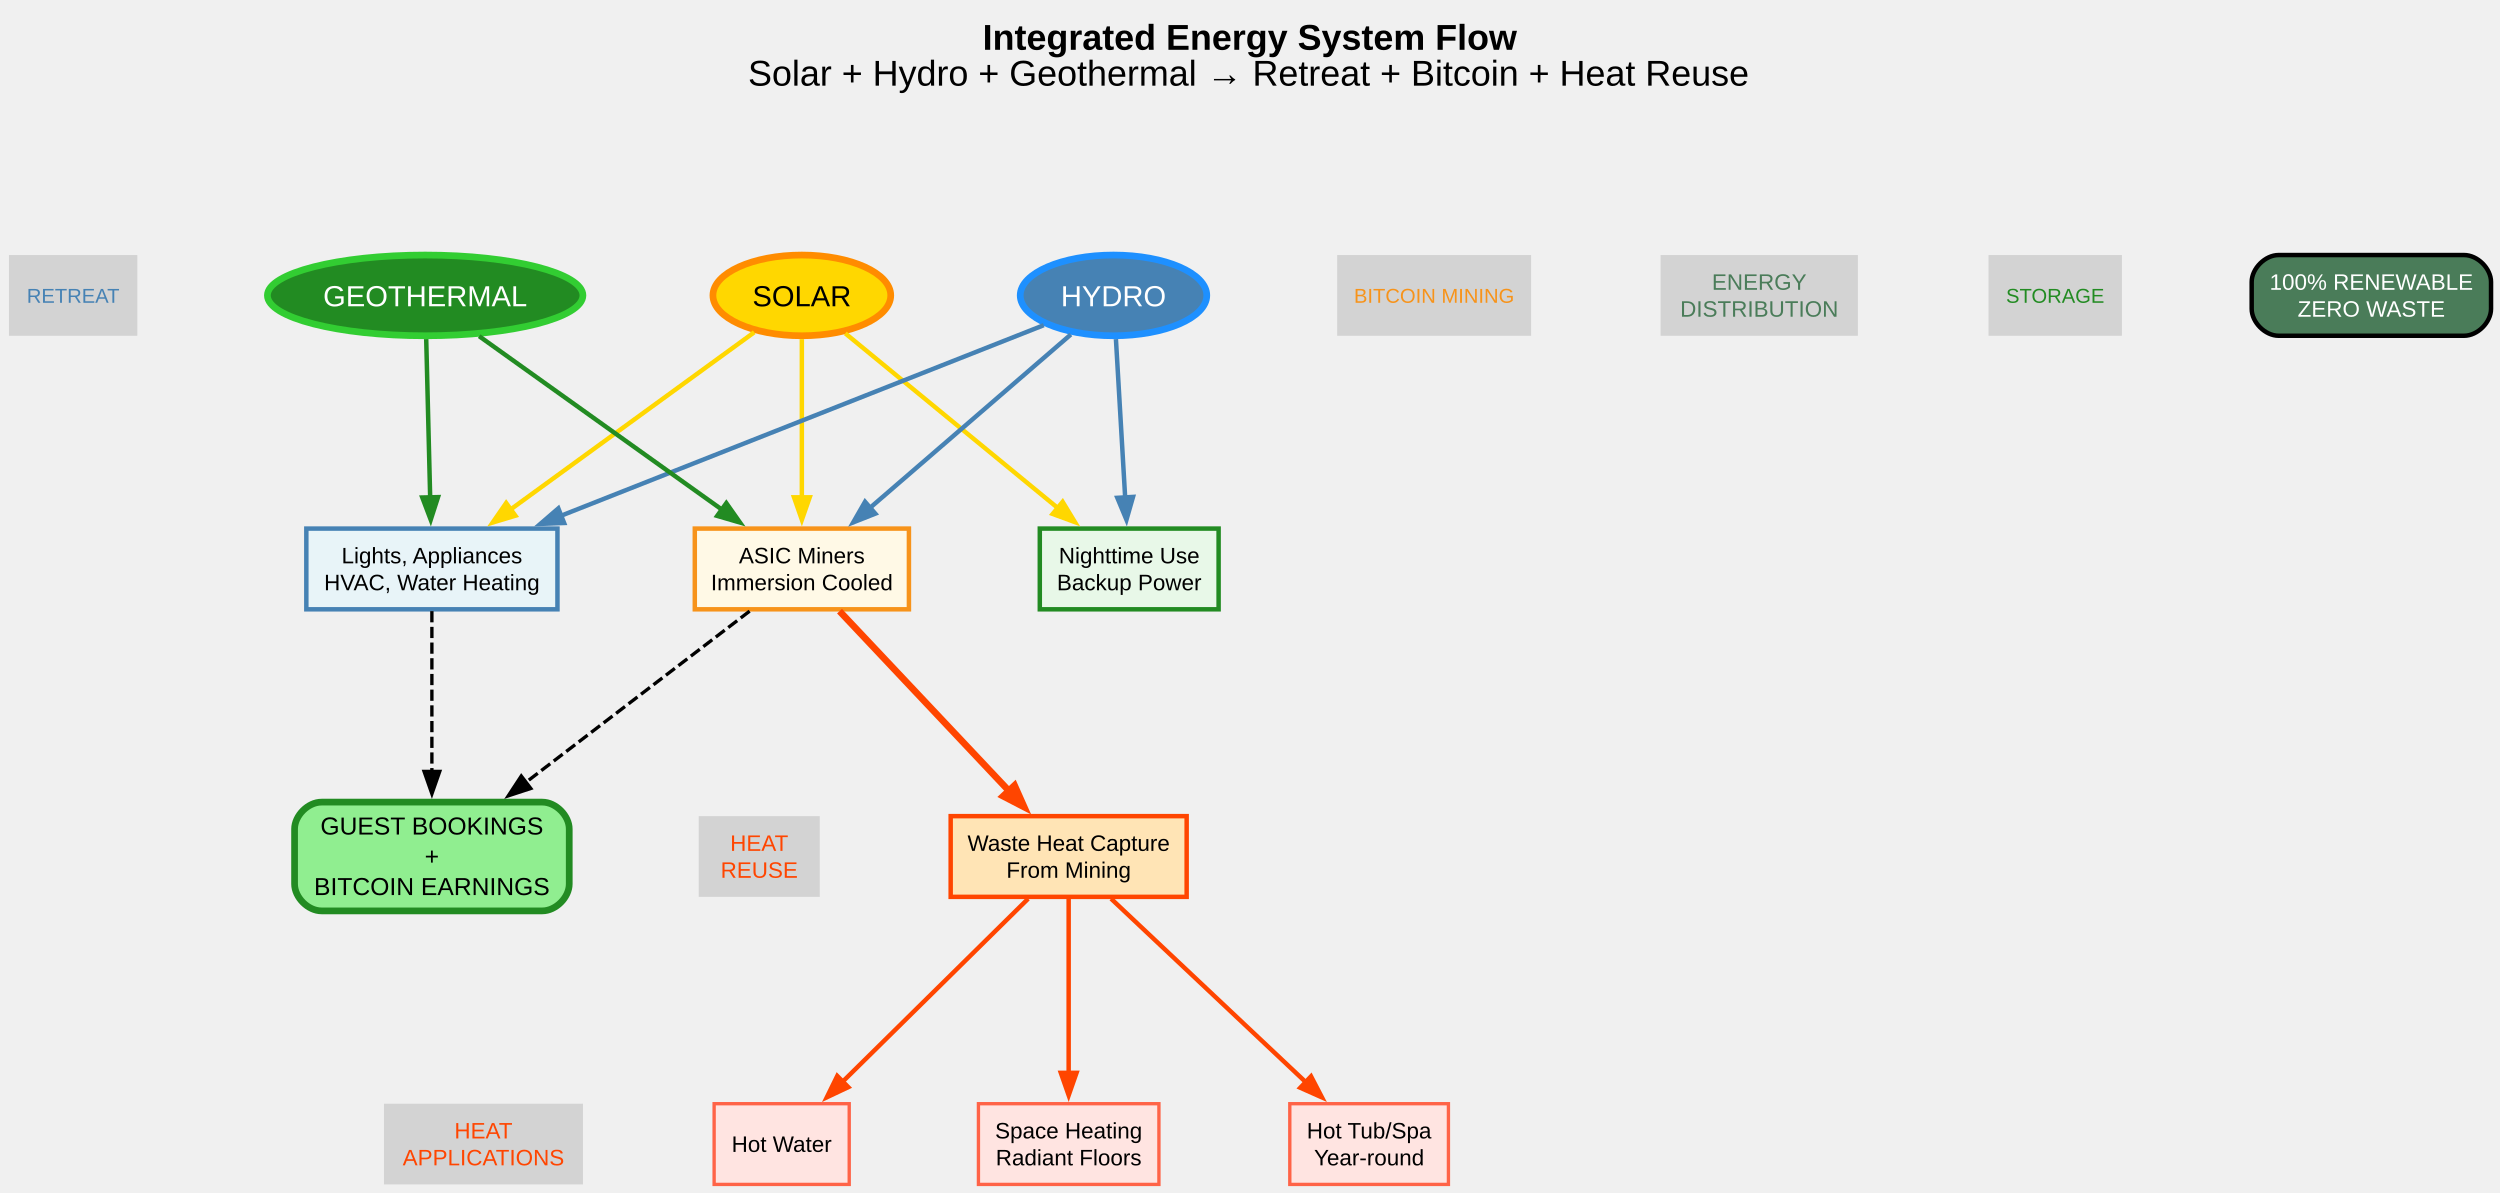
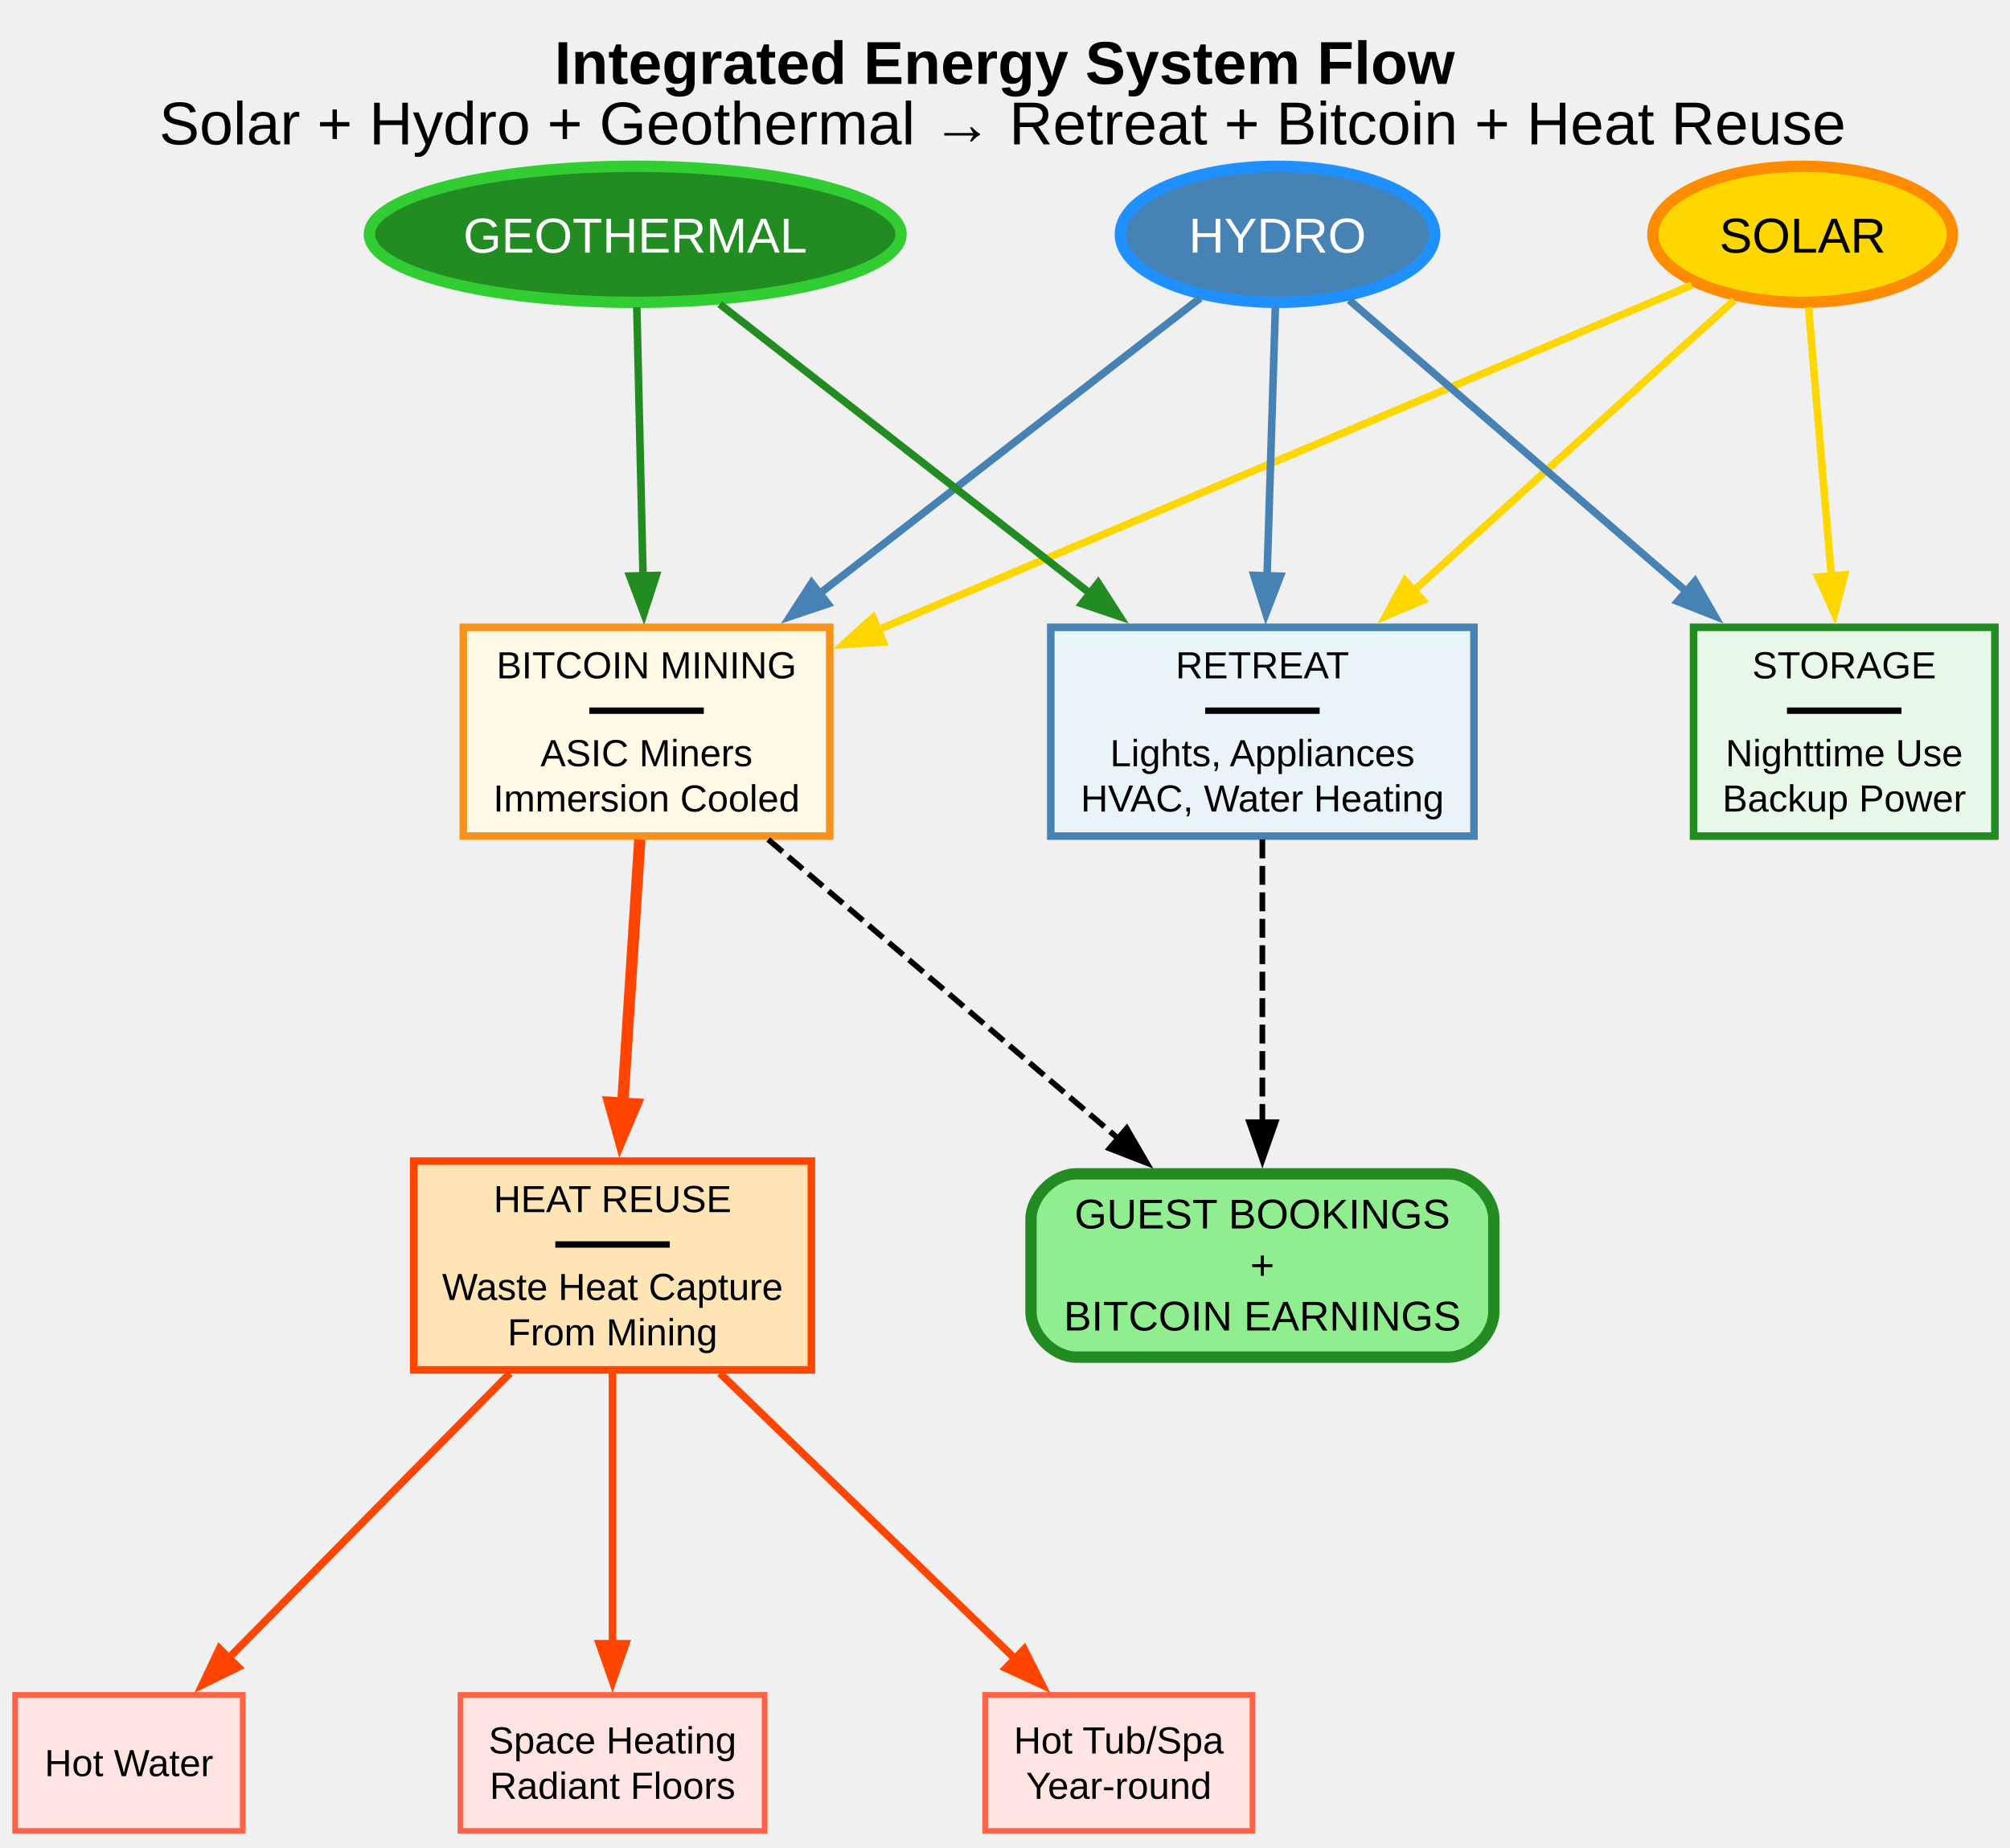
- <svg xmlns="http://www.w3.org/2000/svg" width="1115pt" height="532pt" viewBox="0.00 0.00 1115.00 532.00">
-   <g id="graph0" class="graph" transform="scale(1 1) rotate(0) translate(4 528.25)">
-     <text xml:space="preserve" text-anchor="start" x="434.25" y="-506.05" font-family="Arial" font-weight="bold" font-size="16.00">Integrated Energy System Flow</text>
-     <text xml:space="preserve" text-anchor="start" x="329.62" y="-490.05" font-family="Arial" font-size="16.00">Solar + Hydro + Geothermal → Retreat + Bitcoin + Heat Reuse</text>
+ <svg xmlns="http://www.w3.org/2000/svg" width="532pt" height="489pt" viewBox="0.00 0.00 532.00 489.00">
+   <g id="graph0" class="graph" transform="scale(1 1) rotate(0) translate(4 484.5)">
+     <text xml:space="preserve" text-anchor="start" x="142.75" y="-462.3" font-family="Arial" font-weight="bold" font-size="16.00">Integrated Energy System Flow</text>
+     <text xml:space="preserve" text-anchor="start" x="38.12" y="-446.3" font-family="Arial" font-size="16.00">Solar + Hydro + Geothermal → Retreat + Bitcoin + Heat Reuse</text>
    <g id="node1" class="node">
-       <ellipse fill="#ffd700" stroke="#ff8c00" stroke-width="3" cx="353.62" cy="-396.5" rx="39.65" ry="18" />
-       <text xml:space="preserve" text-anchor="middle" x="353.62" y="-391.65" font-family="Arial" font-size="13.00">SOLAR</text>
+       <ellipse fill="#ffd700" stroke="#ff8c00" stroke-width="3" cx="473.12" cy="-422.5" rx="39.65" ry="18" />
+       <text xml:space="preserve" text-anchor="middle" x="473.12" y="-417.65" font-family="Arial" font-size="13.00">SOLAR</text>
+     </g>
+     <g id="node4" class="node">
+       <polygon fill="#e8f4f8" stroke="#4682b4" stroke-width="2" points="386.12,-318.5 274.12,-318.5 274.12,-263.25 386.12,-263.25 386.12,-318.5" />
+       <text xml:space="preserve" text-anchor="middle" x="330.12" y="-305" font-family="Arial" font-size="10.00">RETREAT</text>
+       <text xml:space="preserve" text-anchor="middle" x="330.12" y="-293" font-family="Arial" font-size="10.00">━━━━━</text>
+       <text xml:space="preserve" text-anchor="middle" x="330.12" y="-281.75" font-family="Arial" font-size="10.00">Lights, Appliances</text>
+       <text xml:space="preserve" text-anchor="middle" x="330.12" y="-269.75" font-family="Arial" font-size="10.00">HVAC, Water Heating</text>
+     </g>
+     <g id="edge1" class="edge">
+       <path fill="none" stroke="#ffd700" stroke-width="2" d="M455.01,-405.08C433.77,-385.83 397.92,-353.33 370.06,-328.07" />
+       <polygon fill="#ffd700" stroke="#ffd700" stroke-width="2" points="372.58,-325.64 362.82,-321.51 367.88,-330.82 372.58,-325.64" />
    </g>
    <g id="node5" class="node">
-       <polygon fill="#e8f4f8" stroke="#4682b4" stroke-width="2" points="244.62,-292.5 132.62,-292.5 132.62,-256.5 244.62,-256.5 244.62,-292.5" />
-       <text xml:space="preserve" text-anchor="middle" x="188.62" y="-277" font-family="Arial" font-size="10.00">Lights, Appliances</text>
-       <text xml:space="preserve" text-anchor="middle" x="188.62" y="-265" font-family="Arial" font-size="10.00">HVAC, Water Heating</text>
+       <polygon fill="#fff9e6" stroke="#f7931a" stroke-width="2" points="215.62,-318.5 118.62,-318.5 118.62,-263.25 215.62,-263.25 215.62,-318.5" />
+       <text xml:space="preserve" text-anchor="middle" x="167.12" y="-305" font-family="Arial" font-size="10.00">BITCOIN MINING</text>
+       <text xml:space="preserve" text-anchor="middle" x="167.12" y="-293" font-family="Arial" font-size="10.00">━━━━━</text>
+       <text xml:space="preserve" text-anchor="middle" x="167.12" y="-281.75" font-family="Arial" font-size="10.00">ASIC Miners</text>
+       <text xml:space="preserve" text-anchor="middle" x="167.12" y="-269.75" font-family="Arial" font-size="10.00">Immersion Cooled</text>
    </g>
-     <g id="edge1" class="edge">
-       <path fill="none" stroke="#ffd700" stroke-width="2" d="M332.39,-380.06C304.82,-360.01 256.35,-324.75 223.38,-300.78" />
-       <polygon fill="#ffd700" stroke="#ffd700" stroke-width="2" points="225.86,-298.25 215.72,-295.2 221.75,-303.92 225.86,-298.25" />
+     <g id="edge2" class="edge">
+       <path fill="none" stroke="#ffd700" stroke-width="2" d="M443.78,-409.07C394.36,-388.13 293.49,-345.41 228.18,-317.74" />
+       <polygon fill="#ffd700" stroke="#ffd700" stroke-width="2" points="229.77,-314.61 219.2,-313.94 227.04,-321.06 229.77,-314.61" />
    </g>
    <g id="node6" class="node">
-       <polygon fill="#fff9e6" stroke="#f7931a" stroke-width="2" points="401.38,-292.5 305.88,-292.5 305.88,-256.5 401.38,-256.5 401.38,-292.5" />
-       <text xml:space="preserve" text-anchor="middle" x="353.62" y="-277" font-family="Arial" font-size="10.00">ASIC Miners</text>
-       <text xml:space="preserve" text-anchor="middle" x="353.62" y="-265" font-family="Arial" font-size="10.00">Immersion Cooled</text>
+       <polygon fill="#e8f8e8" stroke="#228b22" stroke-width="2" points="524,-318.5 444.25,-318.5 444.25,-263.25 524,-263.25 524,-318.5" />
+       <text xml:space="preserve" text-anchor="middle" x="484.12" y="-305" font-family="Arial" font-size="10.00">STORAGE</text>
+       <text xml:space="preserve" text-anchor="middle" x="484.12" y="-293" font-family="Arial" font-size="10.00">━━━━━</text>
+       <text xml:space="preserve" text-anchor="middle" x="484.12" y="-281.75" font-family="Arial" font-size="10.00">Nighttime Use</text>
+       <text xml:space="preserve" text-anchor="middle" x="484.12" y="-269.75" font-family="Arial" font-size="10.00">Backup Power</text>
    </g>
-     <g id="edge2" class="edge">
-       <path fill="none" stroke="#ffd700" stroke-width="2" d="M353.62,-377.01C353.62,-358.18 353.62,-328.63 353.62,-306.26" />
-       <polygon fill="#ffd700" stroke="#ffd700" stroke-width="2" points="357.13,-306.45 353.63,-296.45 350.13,-306.45 357.13,-306.45" />
+     <g id="edge3" class="edge">
+       <path fill="none" stroke="#ffd700" stroke-width="2" d="M474.68,-403.2C476.24,-384.8 478.7,-355.82 480.72,-332.04" />
+       <polygon fill="#ffd700" stroke="#ffd700" stroke-width="2" points="484.2,-332.39 481.56,-322.13 477.22,-331.8 484.2,-332.39" />
+     </g>
+     <g id="node2" class="node">
+       <ellipse fill="#4682b4" stroke="#1e90ff" stroke-width="3" cx="334.12" cy="-422.5" rx="41.6" ry="18" />
+       <text xml:space="preserve" text-anchor="middle" x="334.12" y="-417.65" font-family="Arial" font-size="13.00" fill="white">HYDRO</text>
+     </g>
+     <g id="edge4" class="edge">
+       <path fill="none" stroke="#4682b4" stroke-width="2" d="M333.56,-403.2C332.99,-384.8 332.1,-355.82 331.36,-332.04" />
+       <polygon fill="#4682b4" stroke="#4682b4" stroke-width="2" points="334.87,-332.03 331.06,-322.14 327.87,-332.24 334.87,-332.03" />
+     </g>
+     <g id="edge5" class="edge">
+       <path fill="none" stroke="#4682b4" stroke-width="2" d="M313.65,-405.61C288.63,-386.18 245.55,-352.75 212.57,-327.15" />
+       <polygon fill="#4682b4" stroke="#4682b4" stroke-width="2" points="215.12,-324.7 205.07,-321.33 210.83,-330.23 215.12,-324.7" />
+     </g>
+     <g id="edge6" class="edge">
+       <path fill="none" stroke="#4682b4" stroke-width="2" d="M353.12,-405.08C375.5,-385.74 413.34,-353.04 442.62,-327.74" />
+       <polygon fill="#4682b4" stroke="#4682b4" stroke-width="2" points="444.61,-330.65 449.89,-321.46 440.04,-325.35 444.61,-330.65" />
+     </g>
+     <g id="node3" class="node">
+       <ellipse fill="#228b22" stroke="#32cd32" stroke-width="3" cx="164.12" cy="-422.5" rx="70.36" ry="18" />
+       <text xml:space="preserve" text-anchor="middle" x="164.12" y="-417.65" font-family="Arial" font-size="13.00" fill="white">GEOTHERMAL</text>
+     </g>
+     <g id="edge7" class="edge">
+       <path fill="none" stroke="#228b22" stroke-width="2" d="M186.51,-404.02C211.59,-384.44 252.89,-352.19 284.78,-327.28" />
+       <polygon fill="#228b22" stroke="#228b22" stroke-width="2" points="286.66,-330.26 292.39,-321.34 282.35,-324.74 286.66,-330.26" />
+     </g>
+     <g id="edge8" class="edge">
+       <path fill="none" stroke="#228b22" stroke-width="2" d="M164.55,-403.2C164.97,-384.8 165.65,-355.82 166.2,-332.04" />
+       <polygon fill="#228b22" stroke="#228b22" stroke-width="2" points="169.69,-332.22 166.42,-322.14 162.69,-332.06 169.69,-332.22" />
+     </g>
+     <g id="node11" class="node">
+       <path fill="#90ee90" stroke="#228b22" stroke-width="3" d="M379.38,-173.88C379.38,-173.88 280.88,-173.88 280.88,-173.88 274.88,-173.88 268.88,-167.88 268.88,-161.88 268.88,-161.88 268.88,-137.38 268.88,-137.38 268.88,-131.38 274.88,-125.38 280.88,-125.38 280.88,-125.38 379.38,-125.38 379.38,-125.38 385.38,-125.38 391.38,-131.38 391.38,-137.38 391.38,-137.38 391.38,-161.88 391.38,-161.88 391.38,-167.88 385.38,-173.88 379.38,-173.88" />
+       <text xml:space="preserve" text-anchor="middle" x="330.12" y="-159.43" font-family="Arial" font-size="11.00">GUEST BOOKINGS</text>
+       <text xml:space="preserve" text-anchor="middle" x="330.12" y="-145.93" font-family="Arial" font-size="11.00">+</text>
+       <text xml:space="preserve" text-anchor="middle" x="330.12" y="-132.43" font-family="Arial" font-size="11.00">BITCOIN EARNINGS</text>
+     </g>
+     <g id="edge13" class="edge">
+       <path fill="none" stroke="black" stroke-width="1.5" stroke-dasharray="5,2" d="M330.12,-262.36C330.12,-240.86 330.12,-210.78 330.12,-187.25" />
+       <polygon fill="black" stroke="black" stroke-width="1.5" points="333.63,-187.55 330.13,-177.55 326.63,-187.55 333.63,-187.55" />
    </g>
    <g id="node7" class="node">
-       <polygon fill="#e8f8e8" stroke="#228b22" stroke-width="2" points="539.5,-292.5 459.75,-292.5 459.75,-256.5 539.5,-256.5 539.5,-292.5" />
-       <text xml:space="preserve" text-anchor="middle" x="499.62" y="-277" font-family="Arial" font-size="10.00">Nighttime Use</text>
-       <text xml:space="preserve" text-anchor="middle" x="499.62" y="-265" font-family="Arial" font-size="10.00">Backup Power</text>
+       <polygon fill="#ffe4b5" stroke="#ff4500" stroke-width="2" points="210.75,-177.25 105.5,-177.25 105.5,-122 210.75,-122 210.75,-177.25" />
+       <text xml:space="preserve" text-anchor="middle" x="158.12" y="-163.75" font-family="Arial" font-size="10.00">HEAT REUSE</text>
+       <text xml:space="preserve" text-anchor="middle" x="158.12" y="-151.75" font-family="Arial" font-size="10.00">━━━━━</text>
+       <text xml:space="preserve" text-anchor="middle" x="158.12" y="-140.5" font-family="Arial" font-size="10.00">Waste Heat Capture</text>
+       <text xml:space="preserve" text-anchor="middle" x="158.12" y="-128.5" font-family="Arial" font-size="10.00">From Mining</text>
    </g>
-     <g id="edge3" class="edge">
-       <path fill="none" stroke="#ffd700" stroke-width="2" d="M373.01,-379.56C397.19,-359.69 438.86,-325.44 467.76,-301.69" />
-       <polygon fill="#ffd700" stroke="#ffd700" stroke-width="2" points="469.93,-304.44 475.43,-295.38 465.49,-299.03 469.93,-304.44" />
+     <g id="edge9" class="edge">
+       <path fill="none" stroke="#ff4500" stroke-width="3" d="M165.35,-262.36C164.06,-242.43 162.29,-215.13 160.83,-192.5" />
+       <polygon fill="#ff4500" stroke="#ff4500" stroke-width="3" points="164.33,-192.36 160.19,-182.61 157.34,-192.82 164.33,-192.36" />
    </g>
-     <g id="node2" class="node">
-       <ellipse fill="#4682b4" stroke="#1e90ff" stroke-width="3" cx="492.62" cy="-396.5" rx="41.6" ry="18" />
-       <text xml:space="preserve" text-anchor="middle" x="492.62" y="-391.65" font-family="Arial" font-size="13.00" fill="white">HYDRO</text>
-     </g>
-     <g id="edge4" class="edge">
-       <path fill="none" stroke="#4682b4" stroke-width="2" d="M461.52,-383.22C410.91,-363.24 309.98,-323.4 246.06,-298.17" />
-       <polygon fill="#4682b4" stroke="#4682b4" stroke-width="2" points="247.59,-295.01 237,-294.6 245.02,-301.52 247.59,-295.01" />
-     </g>
-     <g id="edge5" class="edge">
-       <path fill="none" stroke="#4682b4" stroke-width="2" d="M473.59,-379.07C450.51,-359.14 411.34,-325.32 384.05,-301.77" />
-       <polygon fill="#4682b4" stroke="#4682b4" stroke-width="2" points="386.39,-299.16 376.53,-295.27 381.81,-304.46 386.39,-299.16" />
-     </g>
-     <g id="edge6" class="edge">
-       <path fill="none" stroke="#4682b4" stroke-width="2" d="M493.7,-377.01C494.8,-358.18 496.53,-328.63 497.83,-306.26" />
-       <polygon fill="#4682b4" stroke="#4682b4" stroke-width="2" points="501.32,-306.63 498.4,-296.44 494.33,-306.22 501.32,-306.63" />
-     </g>
-     <g id="node3" class="node">
-       <ellipse fill="#228b22" stroke="#32cd32" stroke-width="3" cx="185.62" cy="-396.5" rx="70.36" ry="18" />
-       <text xml:space="preserve" text-anchor="middle" x="185.62" y="-391.65" font-family="Arial" font-size="13.00" fill="white">GEOTHERMAL</text>
-     </g>
-     <g id="edge7" class="edge">
-       <path fill="none" stroke="#228b22" stroke-width="2" d="M186.09,-377.01C186.56,-358.18 187.3,-328.63 187.86,-306.26" />
-       <polygon fill="#228b22" stroke="#228b22" stroke-width="2" points="191.35,-306.53 188.1,-296.45 184.35,-306.36 191.35,-306.53" />
-     </g>
-     <g id="edge8" class="edge">
-       <path fill="none" stroke="#228b22" stroke-width="2" d="M209.7,-378.31C238.06,-358.04 285.46,-324.19 318.06,-300.9" />
-       <polygon fill="#228b22" stroke="#228b22" stroke-width="2" points="319.94,-303.86 326.04,-295.2 315.87,-298.17 319.94,-303.86" />
-     </g>
-     <g id="node4" class="node">
-       <polygon fill="lightgrey" stroke="none" points="824.62,-414.5 736.62,-414.5 736.62,-378.5 824.62,-378.5 824.62,-414.5" />
-       <text xml:space="preserve" text-anchor="middle" x="780.62" y="-399" font-family="Arial" font-size="10.00" fill="#4a7c59">ENERGY</text>
-       <text xml:space="preserve" text-anchor="middle" x="780.62" y="-387" font-family="Arial" font-size="10.00" fill="#4a7c59">DISTRIBUTION</text>
+     <g id="edge14" class="edge">
+       <path fill="none" stroke="black" stroke-width="1.5" stroke-dasharray="5,2" d="M199.33,-262.36C226,-239.58 263.96,-207.15 292.12,-183.09" />
+       <polygon fill="black" stroke="black" stroke-width="1.5" points="294.21,-185.91 299.54,-176.75 289.66,-180.59 294.21,-185.91" />
    </g>
    <g id="node8" class="node">
-       <polygon fill="lightgrey" stroke="none" points="57.25,-414.5 0,-414.5 0,-378.5 57.25,-378.5 57.25,-414.5" />
-       <text xml:space="preserve" text-anchor="middle" x="28.62" y="-393.2" font-family="Arial" font-size="9.00" fill="#4682b4">RETREAT</text>
+       <polygon fill="#ffe4e1" stroke="#ff6347" stroke-width="1.5" points="60.25,-36 0,-36 0,0 60.25,0 60.25,-36" />
+       <text xml:space="preserve" text-anchor="middle" x="30.12" y="-14.5" font-family="Arial" font-size="10.00">Hot Water</text>
    </g>
-     <g id="node17" class="node">
-       <path fill="#90ee90" stroke="#228b22" stroke-width="3" d="M237.88,-170.5C237.88,-170.5 139.38,-170.5 139.38,-170.5 133.38,-170.5 127.38,-164.5 127.38,-158.5 127.38,-158.5 127.38,-134 127.38,-134 127.38,-128 133.38,-122 139.38,-122 139.38,-122 237.88,-122 237.88,-122 243.88,-122 249.88,-128 249.88,-134 249.88,-134 249.88,-158.5 249.88,-158.5 249.88,-164.5 243.88,-170.5 237.88,-170.5" />
-       <text xml:space="preserve" text-anchor="middle" x="188.62" y="-156.05" font-family="Arial" font-size="11.00">GUEST BOOKINGS</text>
-       <text xml:space="preserve" text-anchor="middle" x="188.62" y="-142.55" font-family="Arial" font-size="11.00">+</text>
-       <text xml:space="preserve" text-anchor="middle" x="188.62" y="-129.05" font-family="Arial" font-size="11.00">BITCOIN EARNINGS</text>
-     </g>
-     <g id="edge19" class="edge">
-       <path fill="none" stroke="black" stroke-width="1.5" stroke-dasharray="5,2" d="M188.62,-255.68C188.62,-237.13 188.62,-207.54 188.62,-183.96" />
-       <polygon fill="black" stroke="black" stroke-width="1.5" points="192.13,-184.19 188.63,-174.19 185.13,-184.19 192.13,-184.19" />
-     </g>
-     <g id="node12" class="node">
-       <polygon fill="#ffe4b5" stroke="#ff4500" stroke-width="2" points="525.25,-164.25 420,-164.25 420,-128.25 525.25,-128.25 525.25,-164.25" />
-       <text xml:space="preserve" text-anchor="middle" x="472.62" y="-148.75" font-family="Arial" font-size="10.00">Waste Heat Capture</text>
-       <text xml:space="preserve" text-anchor="middle" x="472.62" y="-136.75" font-family="Arial" font-size="10.00">From Mining</text>
-     </g>
-     <g id="edge13" class="edge">
-       <path fill="none" stroke="#ff4500" stroke-width="3" d="M370.42,-255.68C390.09,-234.81 422.91,-199.99 446.05,-175.45" />
-       <polygon fill="#ff4500" stroke="#ff4500" stroke-width="3" points="448.49,-177.96 452.8,-168.28 443.39,-173.16 448.49,-177.96" />
-     </g>
-     <g id="edge20" class="edge">
-       <path fill="none" stroke="black" stroke-width="1.5" stroke-dasharray="5,2" d="M330.33,-255.68C304.41,-235.84 262.01,-203.4 230.33,-179.16" />
-       <polygon fill="black" stroke="black" stroke-width="1.5" points="232.74,-176.6 222.67,-173.3 228.49,-182.16 232.74,-176.6" />
+     <g id="edge10" class="edge">
+       <path fill="none" stroke="#ff4500" stroke-width="2" d="M130.98,-121.13C108.99,-98.87 78.19,-67.68 56.43,-45.64" />
+       <polygon fill="#ff4500" stroke="#ff4500" stroke-width="2" points="59.06,-43.33 49.55,-38.67 54.08,-48.24 59.06,-43.33" />
    </g>
    <g id="node9" class="node">
-       <polygon fill="lightgrey" stroke="none" points="678.88,-414.5 592.38,-414.5 592.38,-378.5 678.88,-378.5 678.88,-414.5" />
-       <text xml:space="preserve" text-anchor="middle" x="635.62" y="-393.2" font-family="Arial" font-size="9.00" fill="#f7931a">BITCOIN MINING</text>
+       <polygon fill="#ffe4e1" stroke="#ff6347" stroke-width="1.5" points="198.38,-36 117.88,-36 117.88,0 198.38,0 198.38,-36" />
+       <text xml:space="preserve" text-anchor="middle" x="158.12" y="-20.5" font-family="Arial" font-size="10.00">Space Heating</text>
+       <text xml:space="preserve" text-anchor="middle" x="158.12" y="-8.5" font-family="Arial" font-size="10.00">Radiant Floors</text>
+     </g>
+     <g id="edge11" class="edge">
+       <path fill="none" stroke="#ff4500" stroke-width="2" d="M158.12,-121.13C158.12,-100.06 158.12,-71.01 158.12,-49.27" />
+       <polygon fill="#ff4500" stroke="#ff4500" stroke-width="2" points="161.63,-49.54 158.13,-39.54 154.63,-49.54 161.63,-49.54" />
    </g>
    <g id="node10" class="node">
-       <polygon fill="lightgrey" stroke="none" points="942.38,-414.5 882.88,-414.5 882.88,-378.5 942.38,-378.5 942.38,-414.5" />
-       <text xml:space="preserve" text-anchor="middle" x="912.62" y="-393.2" font-family="Arial" font-size="9.00" fill="#228b22">STORAGE</text>
+       <polygon fill="#ffe4e1" stroke="#ff6347" stroke-width="1.5" points="327.5,-36 256.75,-36 256.75,0 327.5,0 327.5,-36" />
+       <text xml:space="preserve" text-anchor="middle" x="292.12" y="-20.5" font-family="Arial" font-size="10.00">Hot Tub/Spa</text>
+       <text xml:space="preserve" text-anchor="middle" x="292.12" y="-8.5" font-family="Arial" font-size="10.00">Year-round</text>
    </g>
-     <g id="node11" class="node">
-       <polygon fill="lightgrey" stroke="none" points="361.62,-164.25 307.62,-164.25 307.62,-128.25 361.62,-128.25 361.62,-164.25" />
-       <text xml:space="preserve" text-anchor="middle" x="334.62" y="-148.75" font-family="Arial" font-size="10.00" fill="#ff4500">HEAT</text>
-       <text xml:space="preserve" text-anchor="middle" x="334.62" y="-136.75" font-family="Arial" font-size="10.00" fill="#ff4500">REUSE</text>
-     </g>
-     <g id="node14" class="node">
-       <polygon fill="#ffe4e1" stroke="#ff6347" stroke-width="1.5" points="374.75,-36 314.5,-36 314.5,0 374.75,0 374.75,-36" />
-       <text xml:space="preserve" text-anchor="middle" x="344.62" y="-14.5" font-family="Arial" font-size="10.00">Hot Water</text>
-     </g>
-     <g id="edge15" class="edge">
-       <path fill="none" stroke="#ff4500" stroke-width="2" d="M454.56,-127.43C432.93,-106.09 396.5,-70.16 371.55,-45.55" />
-       <polygon fill="#ff4500" stroke="#ff4500" stroke-width="2" points="374.33,-43.39 364.76,-38.86 369.42,-48.37 374.33,-43.39" />
-     </g>
-     <g id="node15" class="node">
-       <polygon fill="#ffe4e1" stroke="#ff6347" stroke-width="1.5" points="512.88,-36 432.38,-36 432.38,0 512.88,0 512.88,-36" />
-       <text xml:space="preserve" text-anchor="middle" x="472.62" y="-20.5" font-family="Arial" font-size="10.00">Space Heating</text>
-       <text xml:space="preserve" text-anchor="middle" x="472.62" y="-8.5" font-family="Arial" font-size="10.00">Radiant Floors</text>
-     </g>
-     <g id="edge16" class="edge">
-       <path fill="none" stroke="#ff4500" stroke-width="2" d="M472.62,-127.43C472.62,-107.22 472.62,-73.92 472.62,-49.55" />
-       <polygon fill="#ff4500" stroke="#ff4500" stroke-width="2" points="476.13,-49.76 472.63,-39.76 469.13,-49.76 476.13,-49.76" />
-     </g>
-     <g id="node16" class="node">
-       <polygon fill="#ffe4e1" stroke="#ff6347" stroke-width="1.5" points="642,-36 571.25,-36 571.25,0 642,0 642,-36" />
-       <text xml:space="preserve" text-anchor="middle" x="606.62" y="-20.5" font-family="Arial" font-size="10.00">Hot Tub/Spa</text>
-       <text xml:space="preserve" text-anchor="middle" x="606.62" y="-8.5" font-family="Arial" font-size="10.00">Year-round</text>
-     </g>
-     <g id="edge17" class="edge">
-       <path fill="none" stroke="#ff4500" stroke-width="2" d="M491.54,-127.43C514.19,-106.09 552.32,-70.16 578.44,-45.55" />
-       <polygon fill="#ff4500" stroke="#ff4500" stroke-width="2" points="580.72,-48.21 585.6,-38.81 575.92,-43.12 580.72,-48.21" />
-     </g>
-     <g id="node13" class="node">
-       <polygon fill="lightgrey" stroke="none" points="256,-36 167.25,-36 167.25,0 256,0 256,-36" />
-       <text xml:space="preserve" text-anchor="middle" x="211.62" y="-20.5" font-family="Arial" font-size="10.00" fill="#ff4500">HEAT</text>
-       <text xml:space="preserve" text-anchor="middle" x="211.62" y="-8.5" font-family="Arial" font-size="10.00" fill="#ff4500">APPLICATIONS</text>
-     </g>
-     <g id="node18" class="node">
-       <path fill="#4a7c59" stroke="black" stroke-width="2" d="M1095,-414.5C1095,-414.5 1012.25,-414.5 1012.25,-414.5 1006.25,-414.5 1000.25,-408.5 1000.25,-402.5 1000.25,-402.5 1000.25,-390.5 1000.25,-390.5 1000.25,-384.5 1006.25,-378.5 1012.25,-378.5 1012.25,-378.5 1095,-378.5 1095,-378.5 1101,-378.5 1107,-384.5 1107,-390.5 1107,-390.5 1107,-402.5 1107,-402.5 1107,-408.5 1101,-414.5 1095,-414.5" />
-       <text xml:space="preserve" text-anchor="middle" x="1053.62" y="-399" font-family="Arial" font-size="10.00" fill="white">100% RENEWABLE</text>
-       <text xml:space="preserve" text-anchor="middle" x="1053.62" y="-387" font-family="Arial" font-size="10.00" fill="white">ZERO WASTE</text>
+     <g id="edge12" class="edge">
+       <path fill="none" stroke="#ff4500" stroke-width="2" d="M186.54,-121.13C209.67,-98.77 242.09,-67.4 264.89,-45.34" />
+       <polygon fill="#ff4500" stroke="#ff4500" stroke-width="2" points="267.09,-48.09 271.84,-38.62 262.22,-43.06 267.09,-48.09" />
    </g>
  </g>
</svg>
